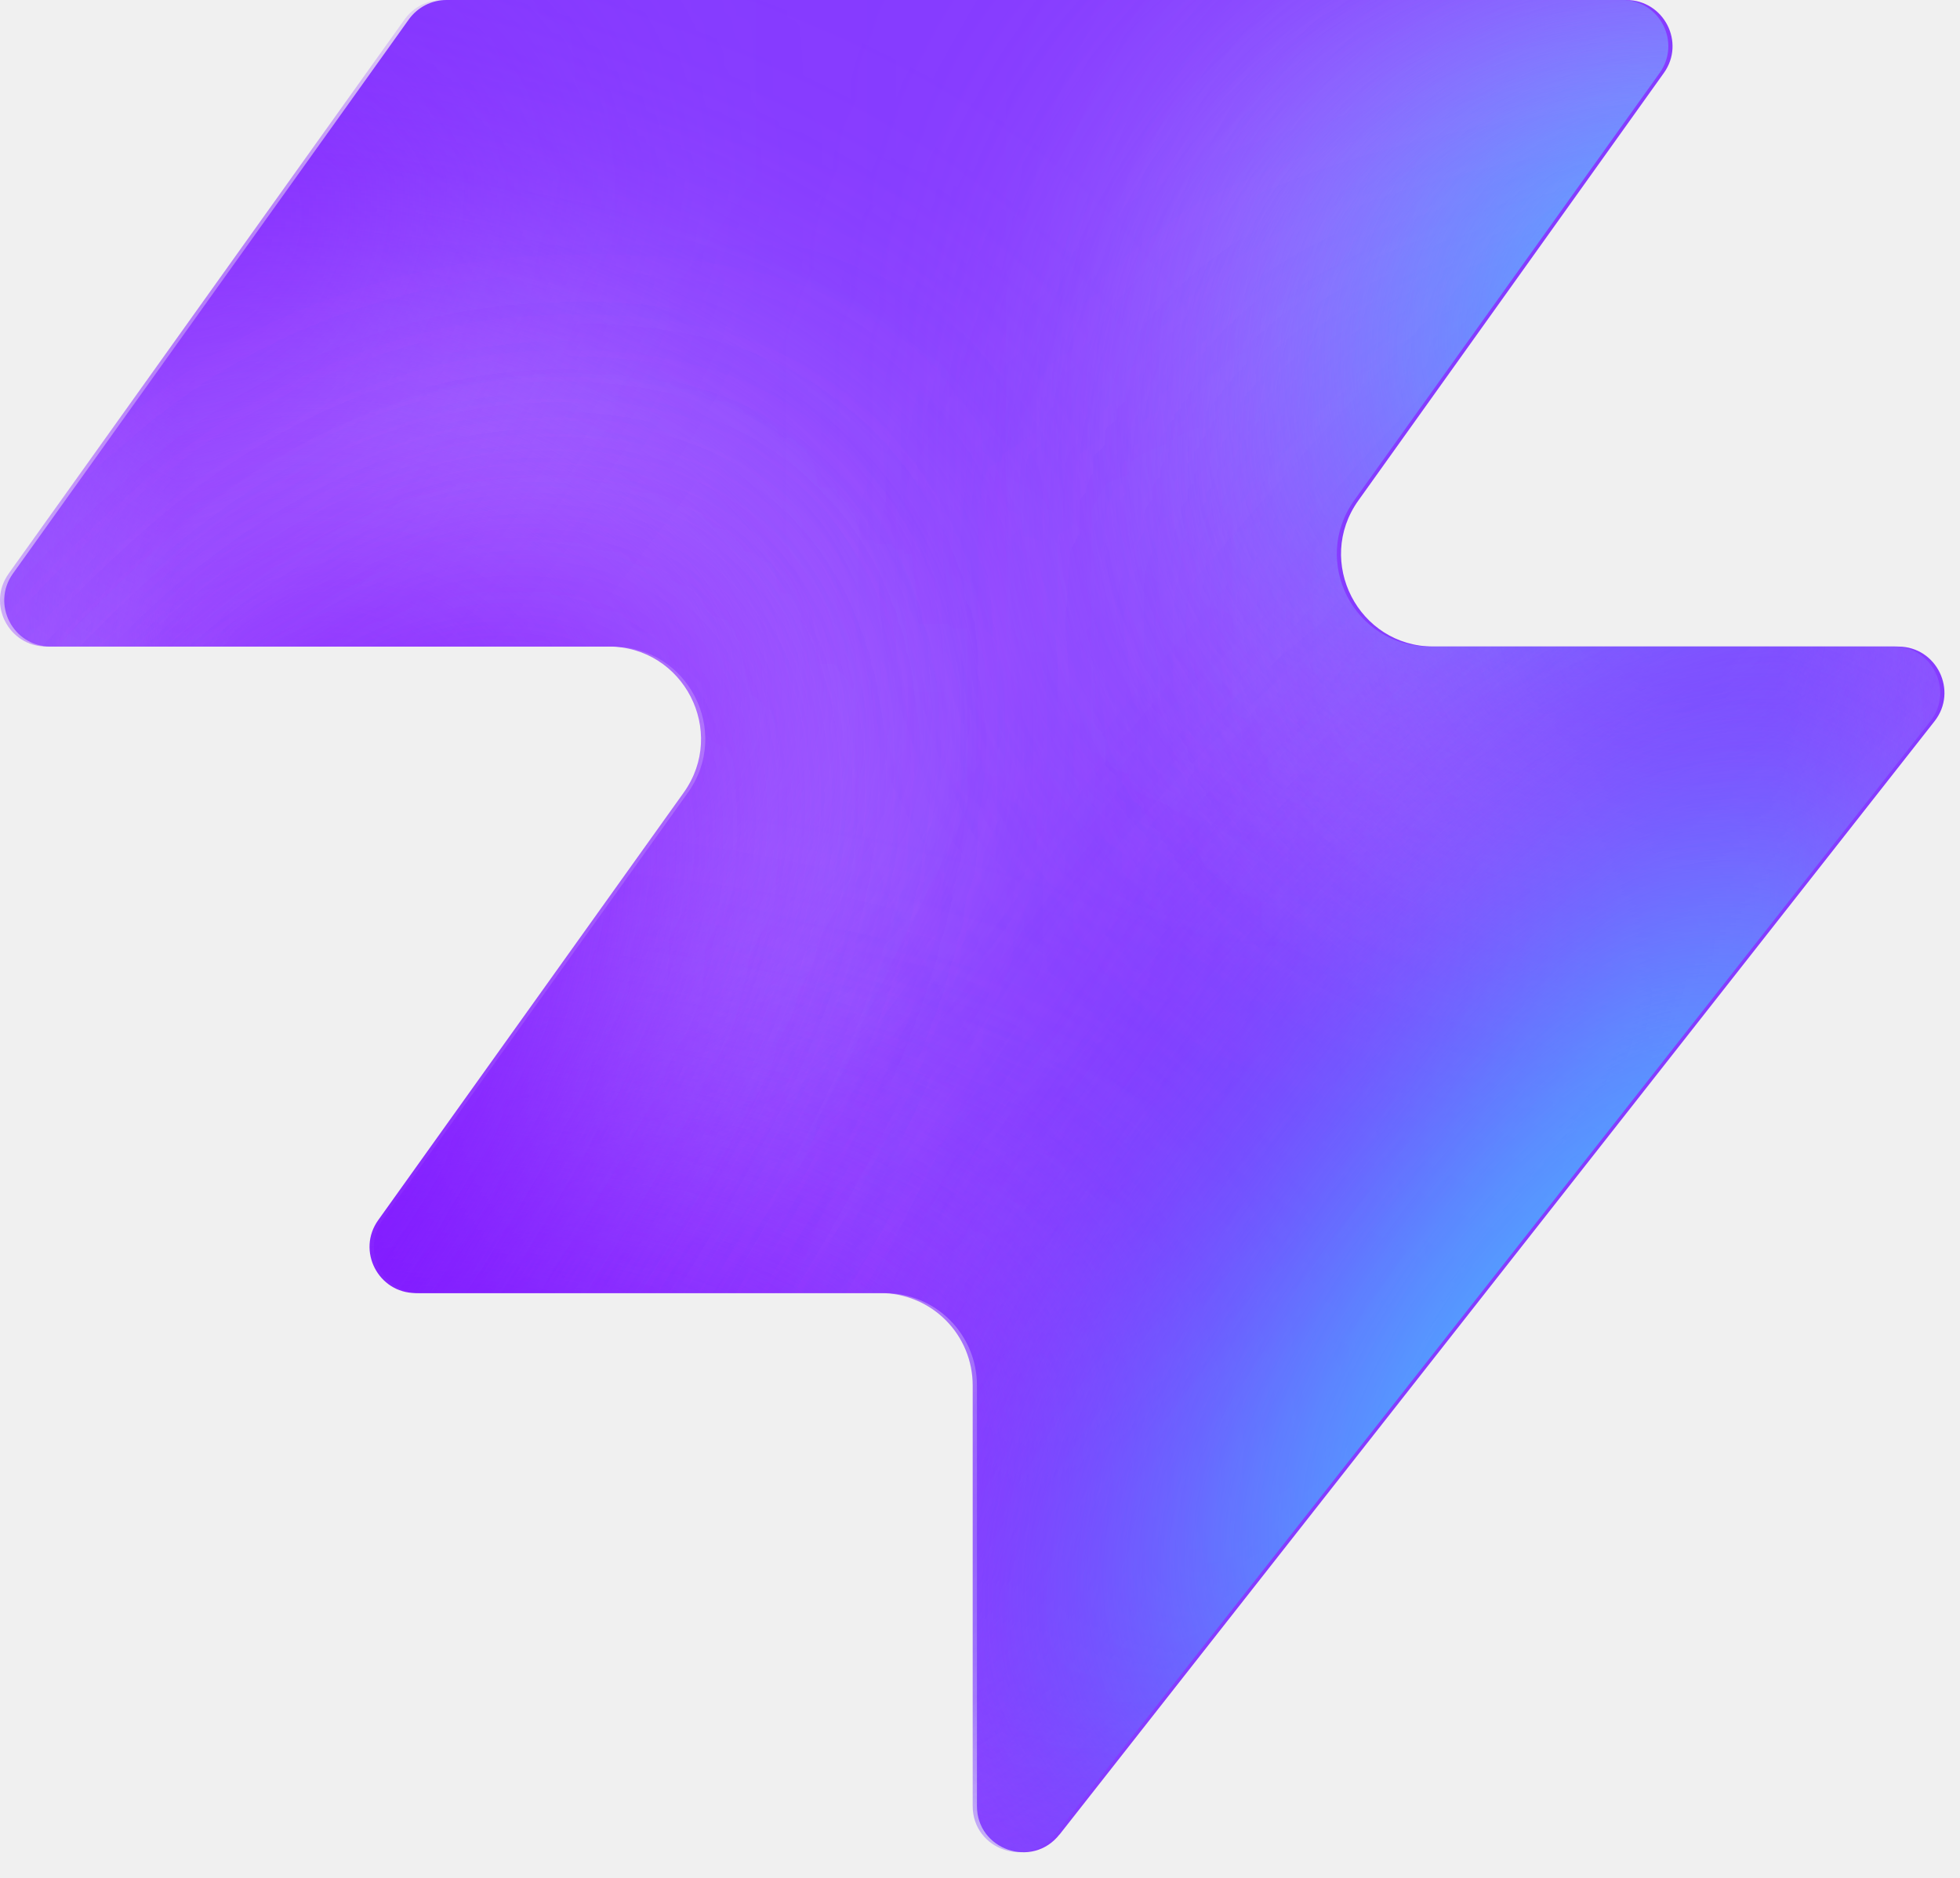
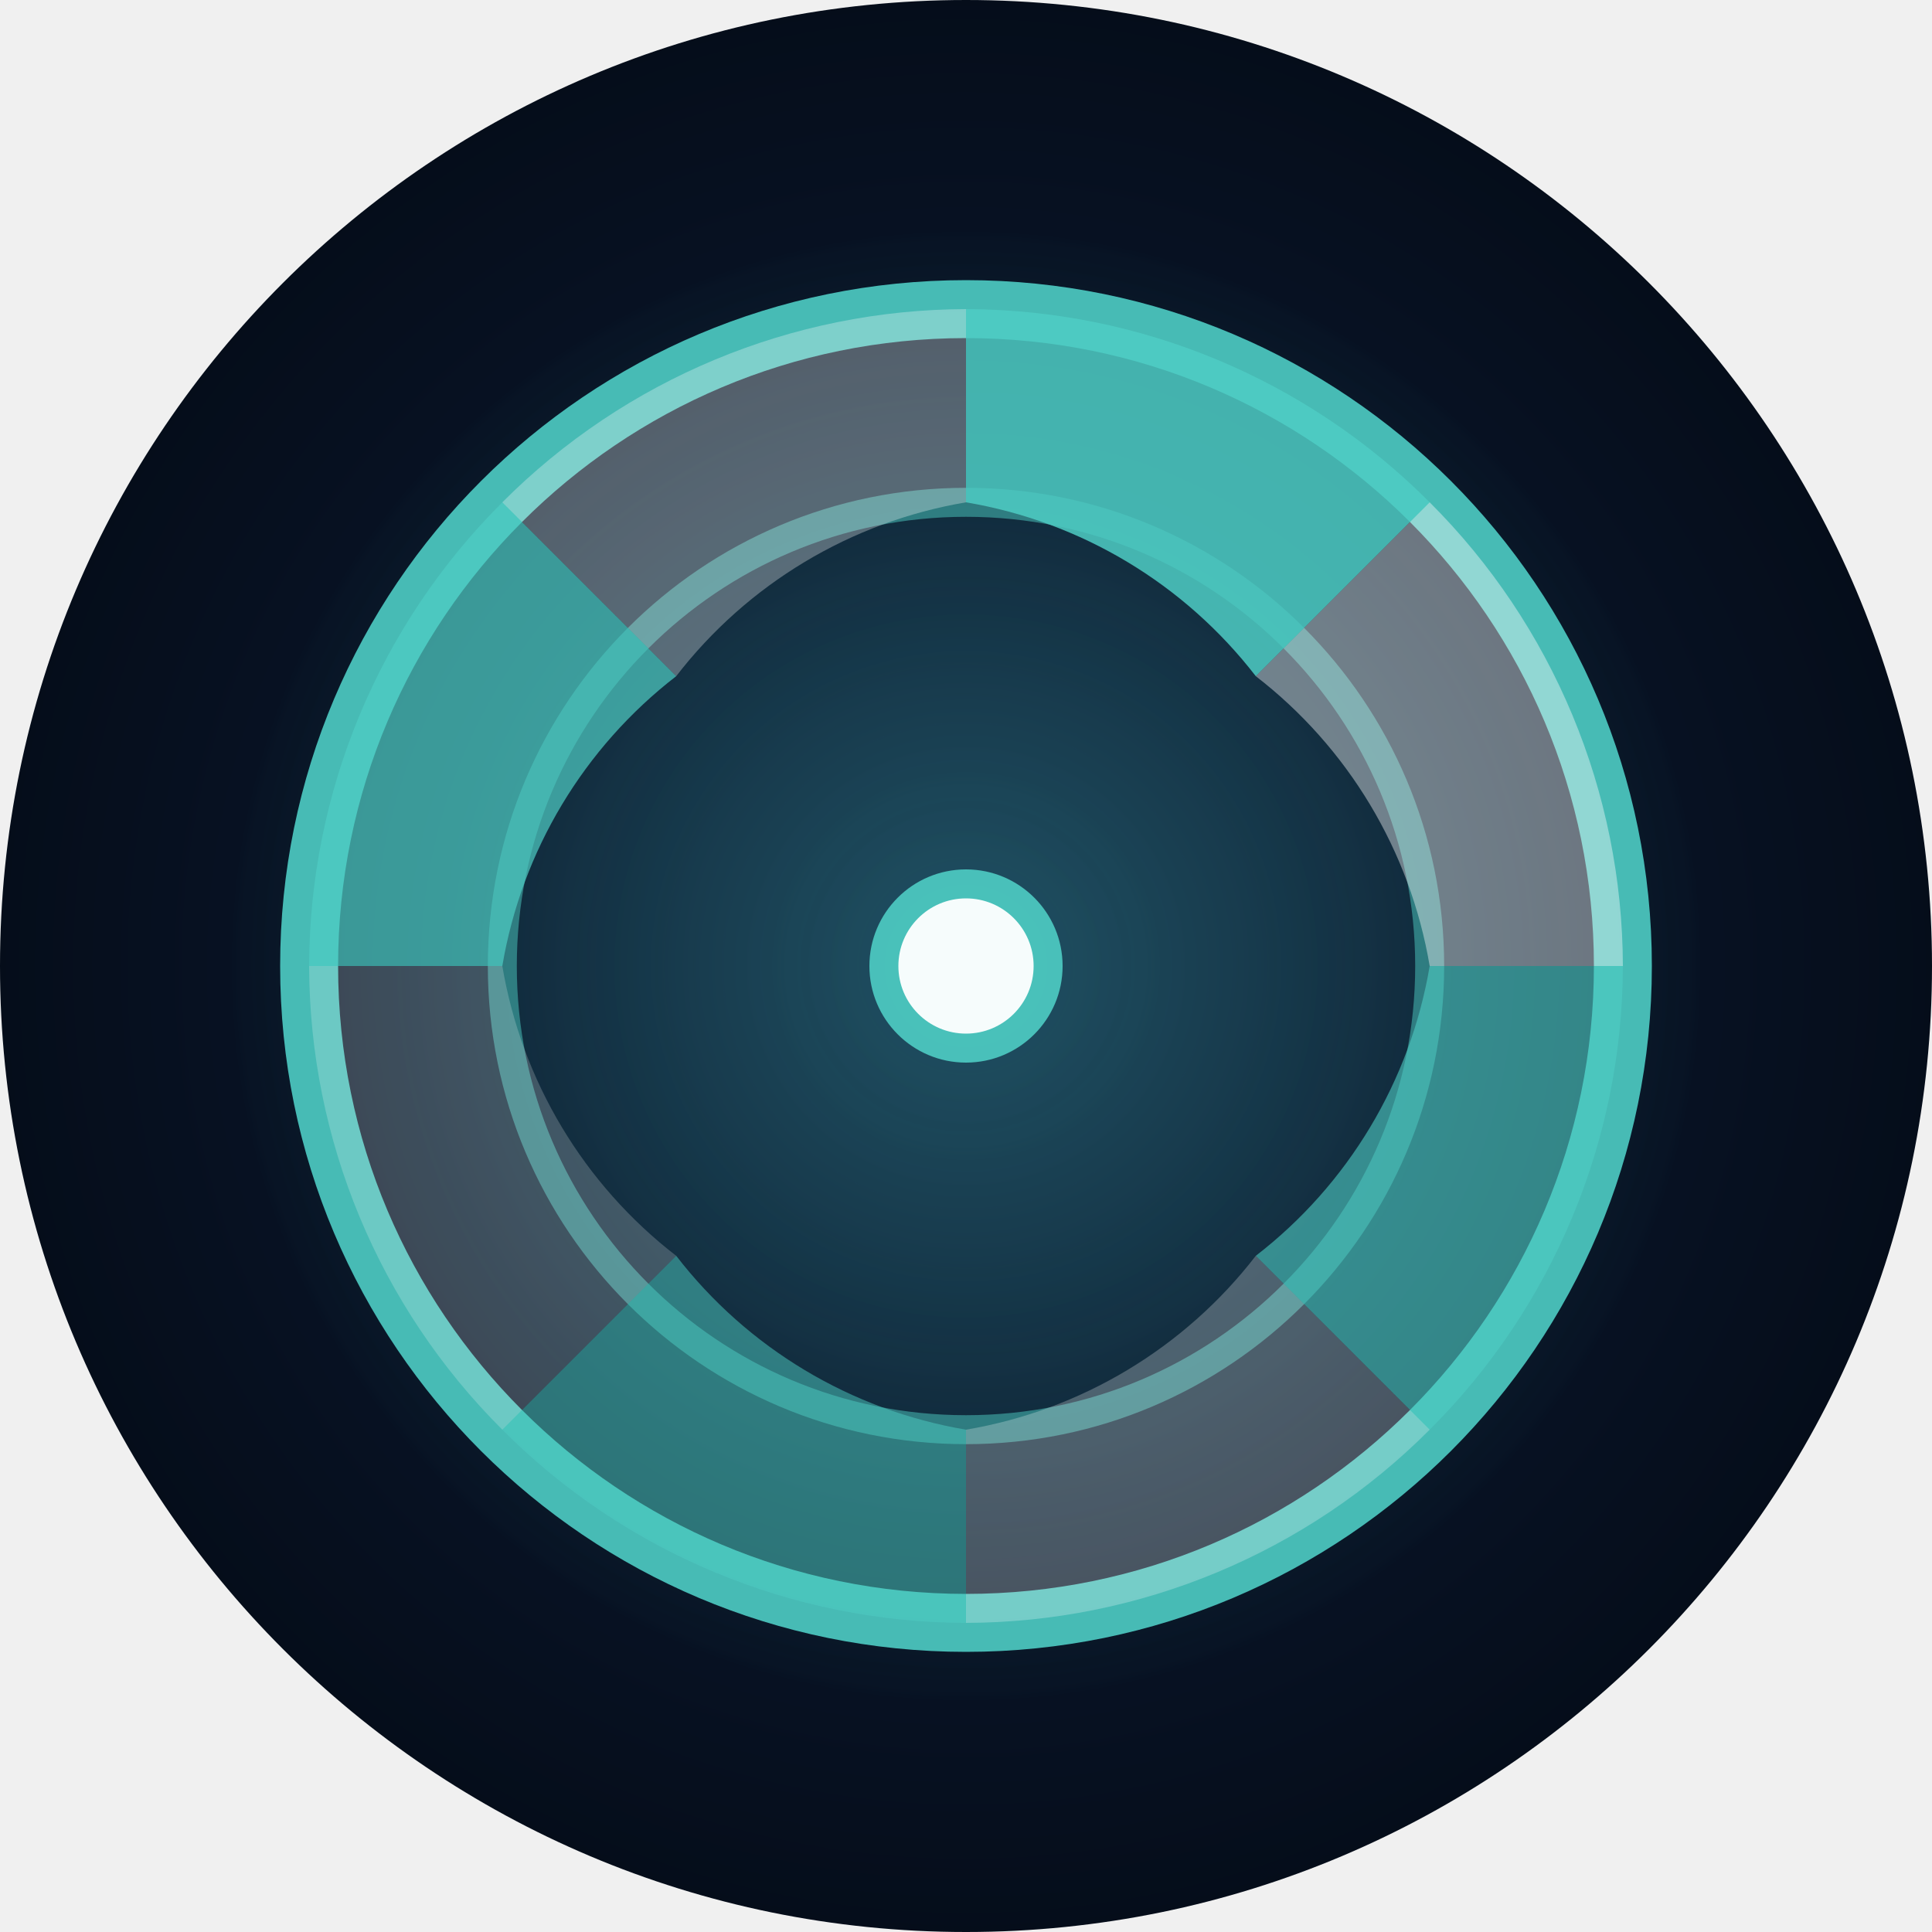
- <svg xmlns="http://www.w3.org/2000/svg" width="48" height="46" fill="none" viewBox="0 0 48 46">
-   <path fill="#863bff" d="M25.946 44.938c-.664.845-2.021.375-2.021-.698V33.937a2.26 2.26 0 0 0-2.262-2.262H10.287c-.92 0-1.456-1.04-.92-1.788l7.48-10.471c1.07-1.497 0-3.578-1.842-3.578H1.237c-.92 0-1.456-1.04-.92-1.788L10.013.474c.214-.297.556-.474.92-.474h28.894c.92 0 1.456 1.04.92 1.788l-7.48 10.471c-1.07 1.498 0 3.579 1.842 3.579h11.377c.943 0 1.473 1.088.89 1.83L25.947 44.94z" style="fill:#863bff;fill:color(display-p3 .525 .23 1);fill-opacity:1" />
-   <mask id="a" width="48" height="46" x="0" y="0" maskUnits="userSpaceOnUse" style="mask-type:alpha">
-     <path fill="#000" d="M25.842 44.938c-.664.844-2.021.375-2.021-.698V33.937a2.26 2.26 0 0 0-2.262-2.262H10.183c-.92 0-1.456-1.04-.92-1.788l7.48-10.471c1.07-1.498 0-3.579-1.842-3.579H1.133c-.92 0-1.456-1.04-.92-1.787L9.91.473c.214-.297.556-.474.92-.474h28.894c.92 0 1.456 1.04.92 1.788l-7.48 10.471c-1.07 1.498 0 3.578 1.842 3.578h11.377c.943 0 1.473 1.088.89 1.832L25.843 44.94z" style="fill:#000;fill-opacity:1" />
-   </mask>
-   <g mask="url(#a)">
-     <g filter="url(#b)">
-       <ellipse cx="5.508" cy="14.704" fill="#ede6ff" rx="5.508" ry="14.704" style="fill:#ede6ff;fill:color(display-p3 .927 .903 1);fill-opacity:1" transform="matrix(.00324 1 1 -.00324 -4.47 31.516)" />
-     </g>
-     <g filter="url(#c)">
-       <ellipse cx="10.399" cy="29.851" fill="#ede6ff" rx="10.399" ry="29.851" style="fill:#ede6ff;fill:color(display-p3 .927 .903 1);fill-opacity:1" transform="matrix(.00324 1 1 -.00324 -39.328 7.883)" />
-     </g>
-     <g filter="url(#d)">
-       <ellipse cx="5.508" cy="30.487" fill="#7e14ff" rx="5.508" ry="30.487" style="fill:#7e14ff;fill:color(display-p3 .492 .077 1);fill-opacity:1" transform="rotate(89.814 -25.913 -14.639)scale(1 -1)" />
-     </g>
-     <g filter="url(#e)">
-       <ellipse cx="5.508" cy="30.599" fill="#7e14ff" rx="5.508" ry="30.599" style="fill:#7e14ff;fill:color(display-p3 .492 .077 1);fill-opacity:1" transform="rotate(89.814 -32.644 -3.334)scale(1 -1)" />
-     </g>
-     <g filter="url(#f)">
-       <ellipse cx="5.508" cy="30.599" fill="#7e14ff" rx="5.508" ry="30.599" style="fill:#7e14ff;fill:color(display-p3 .492 .077 1);fill-opacity:1" transform="matrix(.00324 1 1 -.00324 -34.34 30.47)" />
-     </g>
-     <g filter="url(#g)">
-       <ellipse cx="14.072" cy="22.078" fill="#ede6ff" rx="14.072" ry="22.078" style="fill:#ede6ff;fill:color(display-p3 .927 .903 1);fill-opacity:1" transform="rotate(93.35 24.506 48.493)scale(-1 1)" />
-     </g>
-     <g filter="url(#h)">
-       <ellipse cx="3.47" cy="21.501" fill="#7e14ff" rx="3.47" ry="21.501" style="fill:#7e14ff;fill:color(display-p3 .492 .077 1);fill-opacity:1" transform="rotate(89.009 28.708 47.59)scale(-1 1)" />
-     </g>
-     <g filter="url(#i)">
-       <ellipse cx="3.47" cy="21.501" fill="#7e14ff" rx="3.47" ry="21.501" style="fill:#7e14ff;fill:color(display-p3 .492 .077 1);fill-opacity:1" transform="rotate(89.009 28.708 47.59)scale(-1 1)" />
-     </g>
-     <g filter="url(#j)">
-       <ellipse cx=".387" cy="8.972" fill="#7e14ff" rx="4.407" ry="29.108" style="fill:#7e14ff;fill:color(display-p3 .492 .077 1);fill-opacity:1" transform="rotate(39.51 .387 8.972)" />
-     </g>
-     <g filter="url(#k)">
-       <ellipse cx="47.523" cy="-6.092" fill="#7e14ff" rx="4.407" ry="29.108" style="fill:#7e14ff;fill:color(display-p3 .492 .077 1);fill-opacity:1" transform="rotate(37.892 47.523 -6.092)" />
-     </g>
-     <g filter="url(#l)">
-       <ellipse cx="41.412" cy="6.333" fill="#47bfff" rx="5.971" ry="9.665" style="fill:#47bfff;fill:color(display-p3 .28 .748 1);fill-opacity:1" transform="rotate(37.892 41.412 6.333)" />
-     </g>
-     <g filter="url(#m)">
-       <ellipse cx="-1.879" cy="38.332" fill="#7e14ff" rx="4.407" ry="29.108" style="fill:#7e14ff;fill:color(display-p3 .492 .077 1);fill-opacity:1" transform="rotate(37.892 -1.88 38.332)" />
-     </g>
-     <g filter="url(#n)">
-       <ellipse cx="-1.879" cy="38.332" fill="#7e14ff" rx="4.407" ry="29.108" style="fill:#7e14ff;fill:color(display-p3 .492 .077 1);fill-opacity:1" transform="rotate(37.892 -1.88 38.332)" />
-     </g>
-     <g filter="url(#o)">
-       <ellipse cx="35.651" cy="29.907" fill="#7e14ff" rx="4.407" ry="29.108" style="fill:#7e14ff;fill:color(display-p3 .492 .077 1);fill-opacity:1" transform="rotate(37.892 35.651 29.907)" />
-     </g>
-     <g filter="url(#p)">
-       <ellipse cx="38.418" cy="32.4" fill="#47bfff" rx="5.971" ry="15.297" style="fill:#47bfff;fill:color(display-p3 .28 .748 1);fill-opacity:1" transform="rotate(37.892 38.418 32.4)" />
-     </g>
-   </g>
+ <svg xmlns="http://www.w3.org/2000/svg" viewBox="0 0 100 100" width="100" height="100">
  <defs>
-     <filter id="b" width="60.045" height="41.654" x="-19.77" y="16.149" color-interpolation-filters="sRGB" filterUnits="userSpaceOnUse">
-       <feFlood flood-opacity="0" result="BackgroundImageFix" />
-       <feBlend in="SourceGraphic" in2="BackgroundImageFix" result="shape" />
-       <feGaussianBlur result="effect1_foregroundBlur_2002_17158" stdDeviation="7.659" />
-     </filter>
-     <filter id="c" width="90.34" height="51.437" x="-54.613" y="-7.533" color-interpolation-filters="sRGB" filterUnits="userSpaceOnUse">
-       <feFlood flood-opacity="0" result="BackgroundImageFix" />
-       <feBlend in="SourceGraphic" in2="BackgroundImageFix" result="shape" />
-       <feGaussianBlur result="effect1_foregroundBlur_2002_17158" stdDeviation="7.659" />
-     </filter>
-     <filter id="d" width="79.355" height="29.4" x="-49.64" y="2.03" color-interpolation-filters="sRGB" filterUnits="userSpaceOnUse">
-       <feFlood flood-opacity="0" result="BackgroundImageFix" />
-       <feBlend in="SourceGraphic" in2="BackgroundImageFix" result="shape" />
-       <feGaussianBlur result="effect1_foregroundBlur_2002_17158" stdDeviation="4.596" />
-     </filter>
-     <filter id="e" width="79.579" height="29.4" x="-45.045" y="20.029" color-interpolation-filters="sRGB" filterUnits="userSpaceOnUse">
-       <feFlood flood-opacity="0" result="BackgroundImageFix" />
-       <feBlend in="SourceGraphic" in2="BackgroundImageFix" result="shape" />
-       <feGaussianBlur result="effect1_foregroundBlur_2002_17158" stdDeviation="4.596" />
-     </filter>
-     <filter id="f" width="79.579" height="29.4" x="-43.513" y="21.178" color-interpolation-filters="sRGB" filterUnits="userSpaceOnUse">
-       <feFlood flood-opacity="0" result="BackgroundImageFix" />
-       <feBlend in="SourceGraphic" in2="BackgroundImageFix" result="shape" />
-       <feGaussianBlur result="effect1_foregroundBlur_2002_17158" stdDeviation="4.596" />
-     </filter>
-     <filter id="g" width="74.749" height="58.852" x="15.756" y="-17.901" color-interpolation-filters="sRGB" filterUnits="userSpaceOnUse">
-       <feFlood flood-opacity="0" result="BackgroundImageFix" />
-       <feBlend in="SourceGraphic" in2="BackgroundImageFix" result="shape" />
-       <feGaussianBlur result="effect1_foregroundBlur_2002_17158" stdDeviation="7.659" />
-     </filter>
-     <filter id="h" width="61.377" height="25.362" x="23.548" y="2.284" color-interpolation-filters="sRGB" filterUnits="userSpaceOnUse">
-       <feFlood flood-opacity="0" result="BackgroundImageFix" />
-       <feBlend in="SourceGraphic" in2="BackgroundImageFix" result="shape" />
-       <feGaussianBlur result="effect1_foregroundBlur_2002_17158" stdDeviation="4.596" />
-     </filter>
-     <filter id="i" width="61.377" height="25.362" x="23.548" y="2.284" color-interpolation-filters="sRGB" filterUnits="userSpaceOnUse">
-       <feFlood flood-opacity="0" result="BackgroundImageFix" />
-       <feBlend in="SourceGraphic" in2="BackgroundImageFix" result="shape" />
-       <feGaussianBlur result="effect1_foregroundBlur_2002_17158" stdDeviation="4.596" />
-     </filter>
-     <filter id="j" width="56.045" height="63.649" x="-27.636" y="-22.853" color-interpolation-filters="sRGB" filterUnits="userSpaceOnUse">
-       <feFlood flood-opacity="0" result="BackgroundImageFix" />
-       <feBlend in="SourceGraphic" in2="BackgroundImageFix" result="shape" />
-       <feGaussianBlur result="effect1_foregroundBlur_2002_17158" stdDeviation="4.596" />
-     </filter>
-     <filter id="k" width="54.814" height="64.646" x="20.116" y="-38.415" color-interpolation-filters="sRGB" filterUnits="userSpaceOnUse">
-       <feFlood flood-opacity="0" result="BackgroundImageFix" />
-       <feBlend in="SourceGraphic" in2="BackgroundImageFix" result="shape" />
-       <feGaussianBlur result="effect1_foregroundBlur_2002_17158" stdDeviation="4.596" />
-     </filter>
-     <filter id="l" width="33.541" height="35.313" x="24.641" y="-11.323" color-interpolation-filters="sRGB" filterUnits="userSpaceOnUse">
-       <feFlood flood-opacity="0" result="BackgroundImageFix" />
-       <feBlend in="SourceGraphic" in2="BackgroundImageFix" result="shape" />
-       <feGaussianBlur result="effect1_foregroundBlur_2002_17158" stdDeviation="4.596" />
-     </filter>
-     <filter id="m" width="54.814" height="64.646" x="-29.286" y="6.009" color-interpolation-filters="sRGB" filterUnits="userSpaceOnUse">
-       <feFlood flood-opacity="0" result="BackgroundImageFix" />
-       <feBlend in="SourceGraphic" in2="BackgroundImageFix" result="shape" />
-       <feGaussianBlur result="effect1_foregroundBlur_2002_17158" stdDeviation="4.596" />
-     </filter>
-     <filter id="n" width="54.814" height="64.646" x="-29.286" y="6.009" color-interpolation-filters="sRGB" filterUnits="userSpaceOnUse">
-       <feFlood flood-opacity="0" result="BackgroundImageFix" />
-       <feBlend in="SourceGraphic" in2="BackgroundImageFix" result="shape" />
-       <feGaussianBlur result="effect1_foregroundBlur_2002_17158" stdDeviation="4.596" />
-     </filter>
-     <filter id="o" width="54.814" height="64.646" x="8.244" y="-2.416" color-interpolation-filters="sRGB" filterUnits="userSpaceOnUse">
-       <feFlood flood-opacity="0" result="BackgroundImageFix" />
-       <feBlend in="SourceGraphic" in2="BackgroundImageFix" result="shape" />
-       <feGaussianBlur result="effect1_foregroundBlur_2002_17158" stdDeviation="4.596" />
-     </filter>
-     <filter id="p" width="39.409" height="43.623" x="18.713" y="10.588" color-interpolation-filters="sRGB" filterUnits="userSpaceOnUse">
-       <feFlood flood-opacity="0" result="BackgroundImageFix" />
-       <feBlend in="SourceGraphic" in2="BackgroundImageFix" result="shape" />
-       <feGaussianBlur result="effect1_foregroundBlur_2002_17158" stdDeviation="4.596" />
-     </filter>
+     <radialGradient id="bg" cx="50%" cy="50%" r="50%">
+       <stop offset="0%" stop-color="#0D1F3C" />
+       <stop offset="100%" stop-color="#050D1A" />
+     </radialGradient>
+     <radialGradient id="glowCenter" cx="50%" cy="50%" r="50%">
+       <stop offset="0%" stop-color="#4ECDC4" stop-opacity="0.3" />
+       <stop offset="100%" stop-color="#4ECDC4" stop-opacity="0" />
+     </radialGradient>
  </defs>
+   <circle cx="50" cy="50" r="50" fill="url(#bg)" />
+   <circle cx="50" cy="50" r="38" fill="url(#glowCenter)" />
+   <circle cx="50" cy="50" r="34" fill="none" stroke="#4ECDC4" stroke-width="3" opacity="0.9" />
+   <circle cx="50" cy="50" r="24" fill="none" stroke="#4ECDC4" stroke-width="1.5" opacity="0.5" />
+   <circle cx="50" cy="50" r="5" fill="#4ECDC4" opacity="0.9" />
+   <path d="M50 16 A34 34 0 0 1 74 26 L65 35 A24 24 0 0 0 50 26 Z" fill="#4ECDC4" opacity="0.85" />
+   <path d="M74 26 A34 34 0 0 1 84 50 L74 50 A24 24 0 0 0 65 35 Z" fill="#FFFFFF" opacity="0.4" />
+   <path d="M84 50 A34 34 0 0 1 74 74 L65 65 A24 24 0 0 0 74 50 Z" fill="#4ECDC4" opacity="0.6" />
+   <path d="M74 74 A34 34 0 0 1 50 84 L50 74 A24 24 0 0 0 65 65 Z" fill="#FFFFFF" opacity="0.25" />
+   <path d="M50 84 A34 34 0 0 1 26 74 L35 65 A24 24 0 0 0 50 74 Z" fill="#4ECDC4" opacity="0.5" />
+   <path d="M26 74 A34 34 0 0 1 16 50 L26 50 A24 24 0 0 0 35 65 Z" fill="#FFFFFF" opacity="0.2" />
+   <path d="M16 50 A34 34 0 0 1 26 26 L35 35 A24 24 0 0 0 26 50 Z" fill="#4ECDC4" opacity="0.7" />
+   <path d="M26 26 A34 34 0 0 1 50 16 L50 26 A24 24 0 0 0 35 35 Z" fill="#FFFFFF" opacity="0.3" />
+   <circle cx="50" cy="50" r="3.5" fill="#FFFFFF" opacity="0.95" />
</svg>
